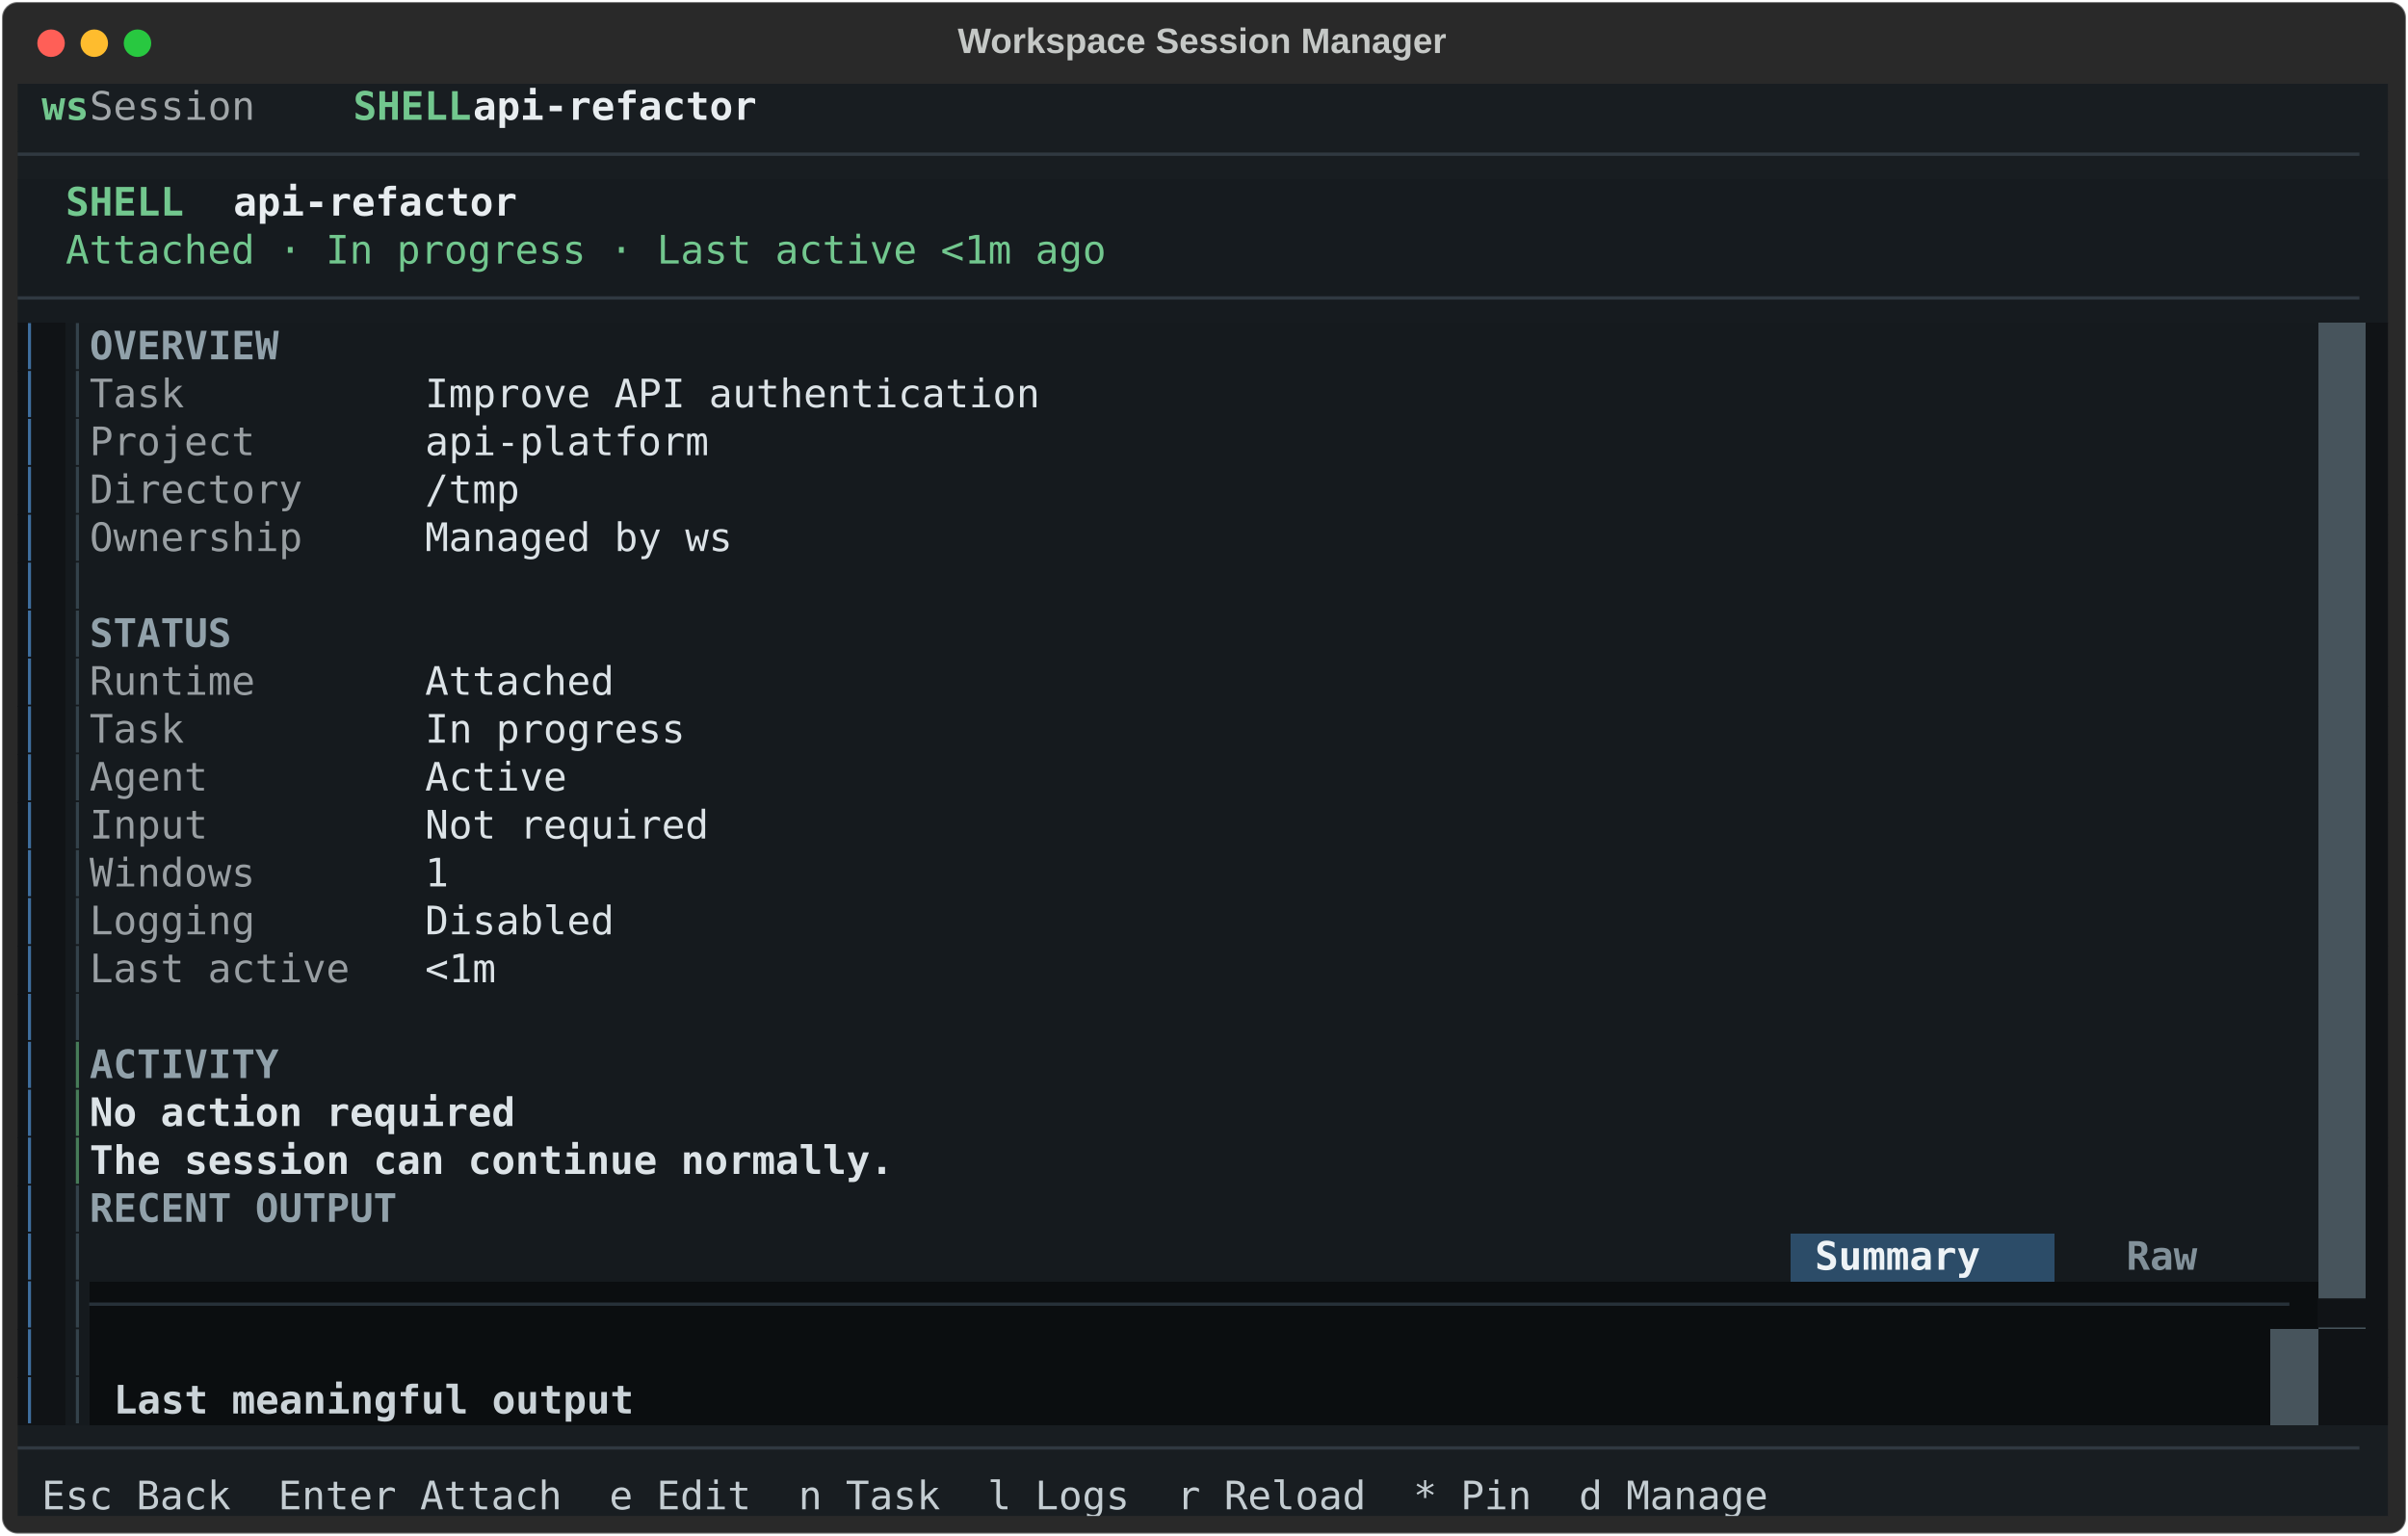
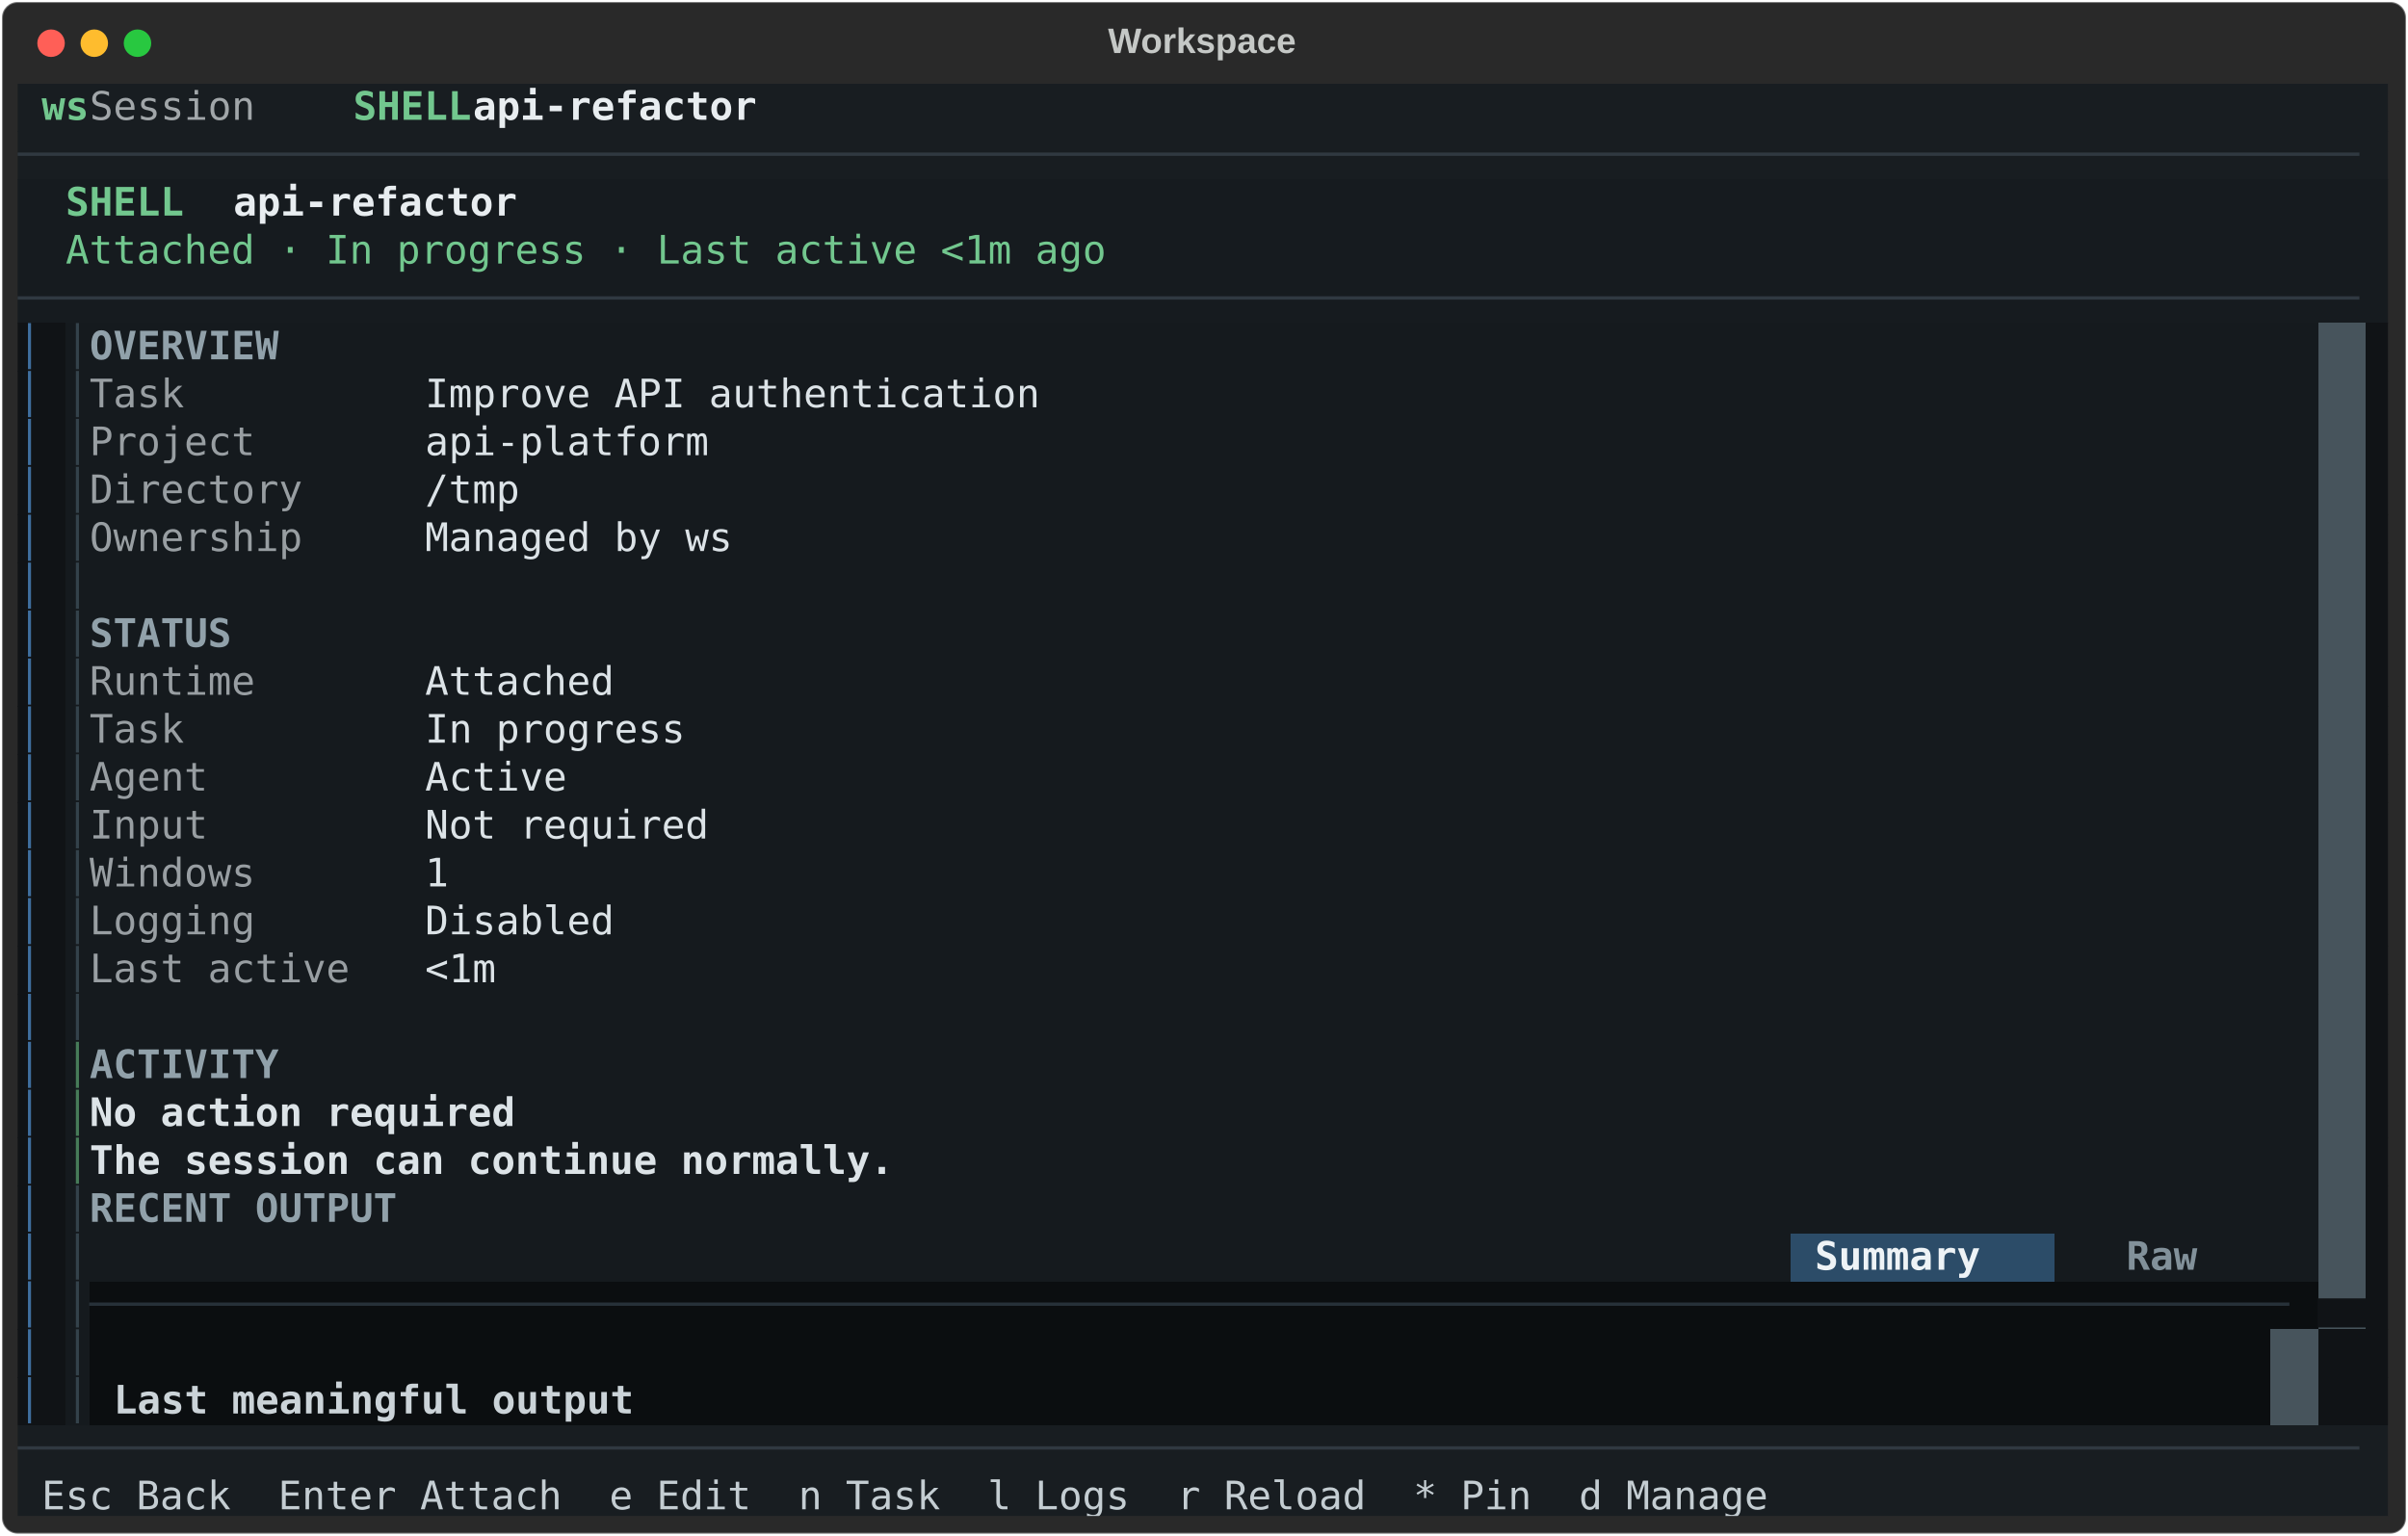
<svg xmlns="http://www.w3.org/2000/svg" class="rich-terminal" viewBox="0 0 1226 782.0">
  <style>

    @font-face {
        font-family: "Fira Code";
        src: local("FiraCode-Regular"),
                url("https://cdnjs.cloudflare.com/ajax/libs/firacode/6.2.0/woff2/FiraCode-Regular.woff2") format("woff2"),
                url("https://cdnjs.cloudflare.com/ajax/libs/firacode/6.2.0/woff/FiraCode-Regular.woff") format("woff");
        font-style: normal;
        font-weight: 400;
    }
    @font-face {
        font-family: "Fira Code";
        src: local("FiraCode-Bold"),
                url("https://cdnjs.cloudflare.com/ajax/libs/firacode/6.2.0/woff2/FiraCode-Bold.woff2") format("woff2"),
                url("https://cdnjs.cloudflare.com/ajax/libs/firacode/6.2.0/woff/FiraCode-Bold.woff") format("woff");
        font-style: bold;
        font-weight: 700;
    }

    .terminal-matrix {
        font-family: Fira Code, monospace;
        font-size: 20px;
        line-height: 24.4px;
        font-variant-east-asian: full-width;
    }

    .terminal-title {
        font-size: 18px;
        font-weight: bold;
        font-family: arial;
    }

    .terminal-r1 { fill: #c5c8c6 }
.terminal-r2 { fill: #72c78e;font-weight: bold }
.terminal-r3 { fill: #a1a6a9 }
.terminal-r4 { fill: #e8edf0;font-weight: bold }
.terminal-r5 { fill: #303941 }
.terminal-r6 { fill: #72c78e }
.terminal-r7 { fill: #3f6e9d }
.terminal-r8 { fill: #34424b }
.terminal-r9 { fill: #91a1aa;font-weight: bold }
.terminal-r10 { fill: #101316 }
.terminal-r11 { fill: #989ea2 }
.terminal-r12 { fill: #dce3e7 }
.terminal-r13 { fill: #477c59 }
.terminal-r14 { fill: #dce3e7;font-weight: bold }
.terminal-r15 { fill: #eef3f6;font-weight: bold }
.terminal-r16 { fill: #82919a;font-weight: bold }
.terminal-r17 { fill: #273139 }
.terminal-r18 { fill: #0b0e10 }
.terminal-r19 { fill: #e8edf0 }
.terminal-r20 { fill: #cbd3d8;font-weight: bold }
.terminal-r21 { fill: #c4cdd2 }
    </style>
  <defs>
    <clipPath id="terminal-clip-terminal">
      <rect x="0" y="0" width="1206.8" height="731.0" />
    </clipPath>
    <clipPath id="terminal-line-0">
      <rect x="0" y="1.5" width="1207.8" height="24.65" />
    </clipPath>
    <clipPath id="terminal-line-1">
      <rect x="0" y="25.9" width="1207.8" height="24.65" />
    </clipPath>
    <clipPath id="terminal-line-2">
      <rect x="0" y="50.3" width="1207.8" height="24.65" />
    </clipPath>
    <clipPath id="terminal-line-3">
      <rect x="0" y="74.7" width="1207.8" height="24.65" />
    </clipPath>
    <clipPath id="terminal-line-4">
      <rect x="0" y="99.1" width="1207.8" height="24.65" />
    </clipPath>
    <clipPath id="terminal-line-5">
      <rect x="0" y="123.5" width="1207.8" height="24.65" />
    </clipPath>
    <clipPath id="terminal-line-6">
      <rect x="0" y="147.9" width="1207.8" height="24.65" />
    </clipPath>
    <clipPath id="terminal-line-7">
      <rect x="0" y="172.3" width="1207.8" height="24.65" />
    </clipPath>
    <clipPath id="terminal-line-8">
      <rect x="0" y="196.7" width="1207.8" height="24.65" />
    </clipPath>
    <clipPath id="terminal-line-9">
      <rect x="0" y="221.1" width="1207.8" height="24.65" />
    </clipPath>
    <clipPath id="terminal-line-10">
      <rect x="0" y="245.5" width="1207.8" height="24.65" />
    </clipPath>
    <clipPath id="terminal-line-11">
      <rect x="0" y="269.9" width="1207.8" height="24.65" />
    </clipPath>
    <clipPath id="terminal-line-12">
      <rect x="0" y="294.3" width="1207.8" height="24.65" />
    </clipPath>
    <clipPath id="terminal-line-13">
      <rect x="0" y="318.7" width="1207.8" height="24.65" />
    </clipPath>
    <clipPath id="terminal-line-14">
      <rect x="0" y="343.1" width="1207.8" height="24.65" />
    </clipPath>
    <clipPath id="terminal-line-15">
      <rect x="0" y="367.5" width="1207.8" height="24.65" />
    </clipPath>
    <clipPath id="terminal-line-16">
      <rect x="0" y="391.9" width="1207.8" height="24.65" />
    </clipPath>
    <clipPath id="terminal-line-17">
      <rect x="0" y="416.3" width="1207.8" height="24.65" />
    </clipPath>
    <clipPath id="terminal-line-18">
      <rect x="0" y="440.7" width="1207.8" height="24.65" />
    </clipPath>
    <clipPath id="terminal-line-19">
      <rect x="0" y="465.1" width="1207.8" height="24.65" />
    </clipPath>
    <clipPath id="terminal-line-20">
      <rect x="0" y="489.5" width="1207.8" height="24.65" />
    </clipPath>
    <clipPath id="terminal-line-21">
      <rect x="0" y="513.9" width="1207.8" height="24.65" />
    </clipPath>
    <clipPath id="terminal-line-22">
      <rect x="0" y="538.3" width="1207.8" height="24.65" />
    </clipPath>
    <clipPath id="terminal-line-23">
      <rect x="0" y="562.7" width="1207.8" height="24.65" />
    </clipPath>
    <clipPath id="terminal-line-24">
      <rect x="0" y="587.1" width="1207.8" height="24.65" />
    </clipPath>
    <clipPath id="terminal-line-25">
      <rect x="0" y="611.5" width="1207.8" height="24.65" />
    </clipPath>
    <clipPath id="terminal-line-26">
      <rect x="0" y="635.9" width="1207.8" height="24.65" />
    </clipPath>
    <clipPath id="terminal-line-27">
      <rect x="0" y="660.3" width="1207.8" height="24.65" />
    </clipPath>
    <clipPath id="terminal-line-28">
      <rect x="0" y="684.7" width="1207.8" height="24.65" />
    </clipPath>
  </defs>
  <rect fill="#292929" stroke="rgba(255,255,255,0.35)" stroke-width="1" x="1" y="1" width="1224" height="780" rx="8" />
-   <text class="terminal-title" fill="#c5c8c6" text-anchor="middle" x="612" y="27">Workspace Session Manager</text>
+   <text class="terminal-title" fill="#c5c8c6" text-anchor="middle" x="612" y="27">Workspace</text>
  <g transform="translate(26,22)">
    <circle cx="0" cy="0" r="7" fill="#ff5f57" />
    <circle cx="22" cy="0" r="7" fill="#febc2e" />
    <circle cx="44" cy="0" r="7" fill="#28c840" />
  </g>
  <g transform="translate(9, 41)" clip-path="url(#terminal-clip-terminal)">
    <rect fill="#181d21" x="0" y="1.5" width="12.2" height="24.65" shape-rendering="crispEdges" />
    <rect fill="#181d21" x="12.2" y="1.5" width="24.4" height="24.65" shape-rendering="crispEdges" />
    <rect fill="#181d21" x="36.6" y="1.5" width="134.2" height="24.65" shape-rendering="crispEdges" />
    <rect fill="#181d21" x="170.8" y="1.5" width="61" height="24.65" shape-rendering="crispEdges" />
    <rect fill="#181d21" x="231.8" y="1.5" width="170.8" height="24.65" shape-rendering="crispEdges" />
    <rect fill="#181d21" x="402.6" y="1.5" width="805.2" height="24.65" shape-rendering="crispEdges" />
    <rect fill="#181d21" x="0" y="25.9" width="1207.8" height="24.65" shape-rendering="crispEdges" />
    <rect fill="#161b1f" x="0" y="50.3" width="24.4" height="24.65" shape-rendering="crispEdges" />
    <rect fill="#161b1f" x="24.4" y="50.3" width="85.4" height="24.65" shape-rendering="crispEdges" />
    <rect fill="#161b1f" x="109.8" y="50.3" width="146.4" height="24.65" shape-rendering="crispEdges" />
    <rect fill="#161b1f" x="256.2" y="50.3" width="951.6" height="24.65" shape-rendering="crispEdges" />
    <rect fill="#161b1f" x="0" y="74.7" width="24.4" height="24.65" shape-rendering="crispEdges" />
    <rect fill="#161b1f" x="24.4" y="74.7" width="536.8" height="24.65" shape-rendering="crispEdges" />
    <rect fill="#161b1f" x="561.2" y="74.7" width="646.6" height="24.65" shape-rendering="crispEdges" />
    <rect fill="#161b1f" x="0" y="99.1" width="1207.8" height="24.65" shape-rendering="crispEdges" />
    <rect fill="#101316" x="0" y="123.5" width="12.2" height="24.65" shape-rendering="crispEdges" />
    <rect fill="#101316" x="12.2" y="123.5" width="12.2" height="24.65" shape-rendering="crispEdges" />
    <rect fill="#151a1e" x="24.4" y="123.5" width="12.2" height="24.65" shape-rendering="crispEdges" />
    <rect fill="#151a1e" x="36.6" y="123.5" width="97.6" height="24.65" shape-rendering="crispEdges" />
    <rect fill="#151a1e" x="134.2" y="123.5" width="1037" height="24.65" shape-rendering="crispEdges" />
    <rect fill="#47545c" x="1171.2" y="123.5" width="24.4" height="24.65" shape-rendering="crispEdges" />
    <rect fill="#101316" x="1195.6" y="123.5" width="12.2" height="24.65" shape-rendering="crispEdges" />
    <rect fill="#101316" x="0" y="147.9" width="12.2" height="24.65" shape-rendering="crispEdges" />
    <rect fill="#101316" x="12.2" y="147.9" width="12.2" height="24.65" shape-rendering="crispEdges" />
    <rect fill="#151a1e" x="24.4" y="147.9" width="12.2" height="24.65" shape-rendering="crispEdges" />
    <rect fill="#151a1e" x="36.6" y="147.9" width="170.8" height="24.65" shape-rendering="crispEdges" />
    <rect fill="#151a1e" x="207.4" y="147.9" width="317.2" height="24.65" shape-rendering="crispEdges" />
    <rect fill="#151a1e" x="524.6" y="147.9" width="646.6" height="24.65" shape-rendering="crispEdges" />
    <rect fill="#47545c" x="1171.2" y="147.9" width="24.4" height="24.65" shape-rendering="crispEdges" />
    <rect fill="#101316" x="1195.6" y="147.9" width="12.2" height="24.65" shape-rendering="crispEdges" />
    <rect fill="#101316" x="0" y="172.3" width="12.2" height="24.65" shape-rendering="crispEdges" />
    <rect fill="#101316" x="12.2" y="172.3" width="12.2" height="24.65" shape-rendering="crispEdges" />
    <rect fill="#151a1e" x="24.4" y="172.3" width="12.2" height="24.65" shape-rendering="crispEdges" />
    <rect fill="#151a1e" x="36.6" y="172.3" width="170.8" height="24.65" shape-rendering="crispEdges" />
    <rect fill="#151a1e" x="207.4" y="172.3" width="146.4" height="24.65" shape-rendering="crispEdges" />
    <rect fill="#151a1e" x="353.8" y="172.3" width="817.4" height="24.65" shape-rendering="crispEdges" />
    <rect fill="#47545c" x="1171.2" y="172.3" width="24.4" height="24.65" shape-rendering="crispEdges" />
    <rect fill="#101316" x="1195.6" y="172.3" width="12.2" height="24.65" shape-rendering="crispEdges" />
    <rect fill="#101316" x="0" y="196.7" width="12.2" height="24.65" shape-rendering="crispEdges" />
    <rect fill="#101316" x="12.2" y="196.7" width="12.2" height="24.65" shape-rendering="crispEdges" />
    <rect fill="#151a1e" x="24.4" y="196.7" width="12.2" height="24.65" shape-rendering="crispEdges" />
    <rect fill="#151a1e" x="36.6" y="196.7" width="170.8" height="24.65" shape-rendering="crispEdges" />
    <rect fill="#151a1e" x="207.4" y="196.7" width="48.8" height="24.65" shape-rendering="crispEdges" />
    <rect fill="#151a1e" x="256.2" y="196.7" width="915" height="24.65" shape-rendering="crispEdges" />
    <rect fill="#47545c" x="1171.2" y="196.7" width="24.4" height="24.65" shape-rendering="crispEdges" />
    <rect fill="#101316" x="1195.6" y="196.7" width="12.2" height="24.65" shape-rendering="crispEdges" />
    <rect fill="#101316" x="0" y="221.1" width="12.2" height="24.65" shape-rendering="crispEdges" />
    <rect fill="#101316" x="12.2" y="221.1" width="12.2" height="24.65" shape-rendering="crispEdges" />
    <rect fill="#151a1e" x="24.4" y="221.1" width="12.2" height="24.65" shape-rendering="crispEdges" />
    <rect fill="#151a1e" x="36.6" y="221.1" width="170.8" height="24.65" shape-rendering="crispEdges" />
    <rect fill="#151a1e" x="207.4" y="221.1" width="158.6" height="24.65" shape-rendering="crispEdges" />
    <rect fill="#151a1e" x="366" y="221.1" width="805.2" height="24.65" shape-rendering="crispEdges" />
    <rect fill="#47545c" x="1171.2" y="221.1" width="24.4" height="24.65" shape-rendering="crispEdges" />
    <rect fill="#101316" x="1195.6" y="221.1" width="12.2" height="24.65" shape-rendering="crispEdges" />
    <rect fill="#101316" x="0" y="245.5" width="12.2" height="24.65" shape-rendering="crispEdges" />
    <rect fill="#101316" x="12.2" y="245.5" width="12.2" height="24.65" shape-rendering="crispEdges" />
    <rect fill="#151a1e" x="24.4" y="245.5" width="12.2" height="24.65" shape-rendering="crispEdges" />
    <rect fill="#151a1e" x="36.6" y="245.5" width="0" height="24.65" shape-rendering="crispEdges" />
    <rect fill="#151a1e" x="36.6" y="245.5" width="1134.6" height="24.65" shape-rendering="crispEdges" />
    <rect fill="#47545c" x="1171.2" y="245.5" width="24.4" height="24.65" shape-rendering="crispEdges" />
    <rect fill="#101316" x="1195.6" y="245.5" width="12.2" height="24.65" shape-rendering="crispEdges" />
    <rect fill="#101316" x="0" y="269.9" width="12.2" height="24.65" shape-rendering="crispEdges" />
    <rect fill="#101316" x="12.2" y="269.9" width="12.2" height="24.65" shape-rendering="crispEdges" />
    <rect fill="#151a1e" x="24.4" y="269.9" width="12.2" height="24.65" shape-rendering="crispEdges" />
    <rect fill="#151a1e" x="36.6" y="269.9" width="73.2" height="24.65" shape-rendering="crispEdges" />
    <rect fill="#151a1e" x="109.8" y="269.9" width="1061.4" height="24.65" shape-rendering="crispEdges" />
    <rect fill="#47545c" x="1171.2" y="269.9" width="24.4" height="24.65" shape-rendering="crispEdges" />
    <rect fill="#101316" x="1195.6" y="269.9" width="12.2" height="24.65" shape-rendering="crispEdges" />
    <rect fill="#101316" x="0" y="294.3" width="12.2" height="24.65" shape-rendering="crispEdges" />
    <rect fill="#101316" x="12.2" y="294.3" width="12.2" height="24.65" shape-rendering="crispEdges" />
    <rect fill="#151a1e" x="24.4" y="294.3" width="12.2" height="24.65" shape-rendering="crispEdges" />
    <rect fill="#151a1e" x="36.6" y="294.3" width="170.8" height="24.65" shape-rendering="crispEdges" />
    <rect fill="#151a1e" x="207.4" y="294.3" width="97.6" height="24.65" shape-rendering="crispEdges" />
    <rect fill="#151a1e" x="305" y="294.3" width="866.2" height="24.65" shape-rendering="crispEdges" />
    <rect fill="#47545c" x="1171.2" y="294.3" width="24.4" height="24.65" shape-rendering="crispEdges" />
    <rect fill="#101316" x="1195.6" y="294.3" width="12.2" height="24.65" shape-rendering="crispEdges" />
    <rect fill="#101316" x="0" y="318.7" width="12.2" height="24.65" shape-rendering="crispEdges" />
    <rect fill="#101316" x="12.2" y="318.7" width="12.2" height="24.65" shape-rendering="crispEdges" />
    <rect fill="#151a1e" x="24.4" y="318.7" width="12.2" height="24.65" shape-rendering="crispEdges" />
    <rect fill="#151a1e" x="36.6" y="318.7" width="170.8" height="24.65" shape-rendering="crispEdges" />
    <rect fill="#151a1e" x="207.4" y="318.7" width="134.2" height="24.65" shape-rendering="crispEdges" />
    <rect fill="#151a1e" x="341.6" y="318.7" width="829.6" height="24.65" shape-rendering="crispEdges" />
    <rect fill="#47545c" x="1171.2" y="318.7" width="24.4" height="24.65" shape-rendering="crispEdges" />
    <rect fill="#101316" x="1195.6" y="318.7" width="12.2" height="24.65" shape-rendering="crispEdges" />
    <rect fill="#101316" x="0" y="343.1" width="12.2" height="24.65" shape-rendering="crispEdges" />
    <rect fill="#101316" x="12.2" y="343.1" width="12.2" height="24.65" shape-rendering="crispEdges" />
    <rect fill="#151a1e" x="24.4" y="343.1" width="12.2" height="24.65" shape-rendering="crispEdges" />
    <rect fill="#151a1e" x="36.6" y="343.1" width="170.8" height="24.65" shape-rendering="crispEdges" />
    <rect fill="#151a1e" x="207.4" y="343.1" width="73.2" height="24.65" shape-rendering="crispEdges" />
    <rect fill="#151a1e" x="280.6" y="343.1" width="890.6" height="24.65" shape-rendering="crispEdges" />
    <rect fill="#47545c" x="1171.2" y="343.1" width="24.4" height="24.65" shape-rendering="crispEdges" />
    <rect fill="#101316" x="1195.6" y="343.1" width="12.2" height="24.65" shape-rendering="crispEdges" />
    <rect fill="#101316" x="0" y="367.5" width="12.2" height="24.65" shape-rendering="crispEdges" />
    <rect fill="#101316" x="12.2" y="367.5" width="12.2" height="24.65" shape-rendering="crispEdges" />
    <rect fill="#151a1e" x="24.4" y="367.5" width="12.2" height="24.65" shape-rendering="crispEdges" />
    <rect fill="#151a1e" x="36.6" y="367.5" width="170.8" height="24.65" shape-rendering="crispEdges" />
    <rect fill="#151a1e" x="207.4" y="367.5" width="146.4" height="24.65" shape-rendering="crispEdges" />
    <rect fill="#151a1e" x="353.8" y="367.5" width="817.4" height="24.65" shape-rendering="crispEdges" />
    <rect fill="#47545c" x="1171.2" y="367.5" width="24.4" height="24.65" shape-rendering="crispEdges" />
    <rect fill="#101316" x="1195.6" y="367.5" width="12.2" height="24.65" shape-rendering="crispEdges" />
    <rect fill="#101316" x="0" y="391.9" width="12.2" height="24.65" shape-rendering="crispEdges" />
    <rect fill="#101316" x="12.2" y="391.9" width="12.2" height="24.65" shape-rendering="crispEdges" />
    <rect fill="#151a1e" x="24.4" y="391.9" width="12.2" height="24.65" shape-rendering="crispEdges" />
    <rect fill="#151a1e" x="36.6" y="391.9" width="170.8" height="24.65" shape-rendering="crispEdges" />
    <rect fill="#151a1e" x="207.4" y="391.9" width="12.2" height="24.65" shape-rendering="crispEdges" />
    <rect fill="#151a1e" x="219.6" y="391.9" width="951.6" height="24.65" shape-rendering="crispEdges" />
    <rect fill="#47545c" x="1171.2" y="391.9" width="24.4" height="24.65" shape-rendering="crispEdges" />
    <rect fill="#101316" x="1195.6" y="391.9" width="12.2" height="24.65" shape-rendering="crispEdges" />
    <rect fill="#101316" x="0" y="416.3" width="12.2" height="24.65" shape-rendering="crispEdges" />
    <rect fill="#101316" x="12.2" y="416.3" width="12.2" height="24.65" shape-rendering="crispEdges" />
    <rect fill="#151a1e" x="24.4" y="416.3" width="12.2" height="24.65" shape-rendering="crispEdges" />
    <rect fill="#151a1e" x="36.6" y="416.3" width="170.8" height="24.65" shape-rendering="crispEdges" />
    <rect fill="#151a1e" x="207.4" y="416.3" width="97.6" height="24.65" shape-rendering="crispEdges" />
    <rect fill="#151a1e" x="305" y="416.3" width="866.2" height="24.65" shape-rendering="crispEdges" />
    <rect fill="#47545c" x="1171.2" y="416.3" width="24.4" height="24.65" shape-rendering="crispEdges" />
    <rect fill="#101316" x="1195.6" y="416.3" width="12.2" height="24.65" shape-rendering="crispEdges" />
    <rect fill="#101316" x="0" y="440.7" width="12.2" height="24.65" shape-rendering="crispEdges" />
    <rect fill="#101316" x="12.2" y="440.7" width="12.2" height="24.65" shape-rendering="crispEdges" />
    <rect fill="#151a1e" x="24.4" y="440.7" width="12.2" height="24.65" shape-rendering="crispEdges" />
    <rect fill="#151a1e" x="36.6" y="440.7" width="170.8" height="24.65" shape-rendering="crispEdges" />
    <rect fill="#151a1e" x="207.4" y="440.7" width="36.6" height="24.65" shape-rendering="crispEdges" />
    <rect fill="#151a1e" x="244" y="440.7" width="927.2" height="24.65" shape-rendering="crispEdges" />
    <rect fill="#47545c" x="1171.2" y="440.7" width="24.4" height="24.65" shape-rendering="crispEdges" />
    <rect fill="#101316" x="1195.6" y="440.7" width="12.2" height="24.65" shape-rendering="crispEdges" />
    <rect fill="#101316" x="0" y="465.1" width="12.2" height="24.65" shape-rendering="crispEdges" />
    <rect fill="#101316" x="12.2" y="465.1" width="12.2" height="24.65" shape-rendering="crispEdges" />
    <rect fill="#151a1e" x="24.4" y="465.1" width="12.2" height="24.65" shape-rendering="crispEdges" />
    <rect fill="#151a1e" x="36.6" y="465.1" width="0" height="24.65" shape-rendering="crispEdges" />
    <rect fill="#151a1e" x="36.6" y="465.1" width="1134.6" height="24.65" shape-rendering="crispEdges" />
    <rect fill="#47545c" x="1171.2" y="465.1" width="24.4" height="24.65" shape-rendering="crispEdges" />
    <rect fill="#101316" x="1195.6" y="465.1" width="12.2" height="24.65" shape-rendering="crispEdges" />
    <rect fill="#101316" x="0" y="489.5" width="12.2" height="24.65" shape-rendering="crispEdges" />
    <rect fill="#101316" x="12.2" y="489.5" width="12.2" height="24.65" shape-rendering="crispEdges" />
    <rect fill="#151a1e" x="24.4" y="489.5" width="12.2" height="24.65" shape-rendering="crispEdges" />
    <rect fill="#151a1e" x="36.6" y="489.5" width="97.6" height="24.65" shape-rendering="crispEdges" />
    <rect fill="#151a1e" x="134.2" y="489.5" width="1037" height="24.65" shape-rendering="crispEdges" />
    <rect fill="#47545c" x="1171.2" y="489.5" width="24.4" height="24.65" shape-rendering="crispEdges" />
    <rect fill="#101316" x="1195.6" y="489.5" width="12.2" height="24.65" shape-rendering="crispEdges" />
    <rect fill="#101316" x="0" y="513.9" width="12.2" height="24.65" shape-rendering="crispEdges" />
    <rect fill="#101316" x="12.2" y="513.9" width="12.2" height="24.65" shape-rendering="crispEdges" />
    <rect fill="#151a1e" x="24.4" y="513.9" width="12.2" height="24.65" shape-rendering="crispEdges" />
    <rect fill="#151a1e" x="36.6" y="513.9" width="219.6" height="24.65" shape-rendering="crispEdges" />
    <rect fill="#151a1e" x="256.2" y="513.9" width="915" height="24.65" shape-rendering="crispEdges" />
    <rect fill="#47545c" x="1171.2" y="513.9" width="24.4" height="24.65" shape-rendering="crispEdges" />
    <rect fill="#101316" x="1195.6" y="513.9" width="12.2" height="24.65" shape-rendering="crispEdges" />
    <rect fill="#101316" x="0" y="538.3" width="12.2" height="24.65" shape-rendering="crispEdges" />
    <rect fill="#101316" x="12.2" y="538.3" width="12.2" height="24.65" shape-rendering="crispEdges" />
    <rect fill="#151a1e" x="24.4" y="538.3" width="12.2" height="24.65" shape-rendering="crispEdges" />
    <rect fill="#151a1e" x="36.6" y="538.3" width="414.8" height="24.65" shape-rendering="crispEdges" />
    <rect fill="#151a1e" x="451.4" y="538.3" width="719.8" height="24.65" shape-rendering="crispEdges" />
    <rect fill="#47545c" x="1171.2" y="538.3" width="24.4" height="24.65" shape-rendering="crispEdges" />
    <rect fill="#101316" x="1195.6" y="538.3" width="12.2" height="24.65" shape-rendering="crispEdges" />
    <rect fill="#101316" x="0" y="562.7" width="12.2" height="24.65" shape-rendering="crispEdges" />
    <rect fill="#101316" x="12.2" y="562.7" width="12.2" height="24.65" shape-rendering="crispEdges" />
    <rect fill="#151a1e" x="24.4" y="562.7" width="12.2" height="24.65" shape-rendering="crispEdges" />
    <rect fill="#151a1e" x="36.6" y="562.7" width="158.6" height="24.65" shape-rendering="crispEdges" />
    <rect fill="#151a1e" x="195.2" y="562.7" width="976" height="24.65" shape-rendering="crispEdges" />
    <rect fill="#47545c" x="1171.2" y="562.7" width="24.4" height="24.65" shape-rendering="crispEdges" />
    <rect fill="#101316" x="1195.6" y="562.7" width="12.2" height="24.65" shape-rendering="crispEdges" />
    <rect fill="#101316" x="0" y="587.1" width="12.2" height="24.65" shape-rendering="crispEdges" />
    <rect fill="#101316" x="12.2" y="587.1" width="12.2" height="24.65" shape-rendering="crispEdges" />
    <rect fill="#151a1e" x="24.4" y="587.1" width="12.2" height="24.65" shape-rendering="crispEdges" />
    <rect fill="#151a1e" x="36.6" y="587.1" width="866.2" height="24.65" shape-rendering="crispEdges" />
    <rect fill="#2c4c68" x="902.8" y="587.1" width="12.2" height="24.65" shape-rendering="crispEdges" />
    <rect fill="#2c4c68" x="915" y="587.1" width="109.8" height="24.65" shape-rendering="crispEdges" />
    <rect fill="#2c4c68" x="1024.8" y="587.1" width="12.2" height="24.65" shape-rendering="crispEdges" />
    <rect fill="#151a1e" x="1037" y="587.1" width="36.6" height="24.65" shape-rendering="crispEdges" />
    <rect fill="#151a1e" x="1073.6" y="587.1" width="61" height="24.65" shape-rendering="crispEdges" />
    <rect fill="#151a1e" x="1134.6" y="587.1" width="36.6" height="24.65" shape-rendering="crispEdges" />
    <rect fill="#47545c" x="1171.2" y="587.1" width="24.4" height="24.65" shape-rendering="crispEdges" />
    <rect fill="#101316" x="1195.6" y="587.1" width="12.2" height="24.65" shape-rendering="crispEdges" />
    <rect fill="#101316" x="0" y="611.5" width="12.2" height="24.65" shape-rendering="crispEdges" />
    <rect fill="#101316" x="12.2" y="611.5" width="12.2" height="24.65" shape-rendering="crispEdges" />
    <rect fill="#151a1e" x="24.4" y="611.5" width="12.2" height="24.65" shape-rendering="crispEdges" />
    <rect fill="#0b0e10" x="36.6" y="611.5" width="1134.6" height="24.65" shape-rendering="crispEdges" />
    <rect fill="#47545c" x="1171.2" y="611.5" width="24.4" height="24.65" shape-rendering="crispEdges" />
    <rect fill="#101316" x="1195.6" y="611.5" width="12.2" height="24.65" shape-rendering="crispEdges" />
    <rect fill="#101316" x="0" y="635.9" width="12.2" height="24.65" shape-rendering="crispEdges" />
    <rect fill="#101316" x="12.2" y="635.9" width="12.2" height="24.65" shape-rendering="crispEdges" />
    <rect fill="#151a1e" x="24.4" y="635.9" width="12.2" height="24.65" shape-rendering="crispEdges" />
    <rect fill="#0b0e10" x="36.6" y="635.9" width="1110.2" height="24.65" shape-rendering="crispEdges" />
    <rect fill="#47545c" x="1146.8" y="635.9" width="24.4" height="24.65" shape-rendering="crispEdges" />
    <rect fill="#101316" x="1171.2" y="635.9" width="24.4" height="24.65" shape-rendering="crispEdges" />
    <rect fill="#101316" x="1195.6" y="635.9" width="12.2" height="24.65" shape-rendering="crispEdges" />
    <rect fill="#101316" x="0" y="660.3" width="12.2" height="24.65" shape-rendering="crispEdges" />
    <rect fill="#101316" x="12.2" y="660.3" width="12.2" height="24.65" shape-rendering="crispEdges" />
    <rect fill="#151a1e" x="24.4" y="660.3" width="12.2" height="24.65" shape-rendering="crispEdges" />
    <rect fill="#0b0e10" x="36.6" y="660.3" width="12.2" height="24.65" shape-rendering="crispEdges" />
    <rect fill="#0b0e10" x="48.8" y="660.3" width="268.4" height="24.65" shape-rendering="crispEdges" />
    <rect fill="#0b0e10" x="317.2" y="660.3" width="829.6" height="24.65" shape-rendering="crispEdges" />
    <rect fill="#47545c" x="1146.8" y="660.3" width="24.4" height="24.65" shape-rendering="crispEdges" />
    <rect fill="#101316" x="1171.2" y="660.3" width="24.4" height="24.65" shape-rendering="crispEdges" />
    <rect fill="#101316" x="1195.6" y="660.3" width="12.2" height="24.65" shape-rendering="crispEdges" />
    <rect fill="#181d21" x="0" y="684.7" width="1207.8" height="24.65" shape-rendering="crispEdges" />
    <rect fill="#181d21" x="0" y="709.1" width="12.2" height="24.65" shape-rendering="crispEdges" />
    <rect fill="#181d21" x="12.2" y="709.1" width="890.6" height="24.65" shape-rendering="crispEdges" />
    <rect fill="#181d21" x="902.8" y="709.1" width="292.8" height="24.65" shape-rendering="crispEdges" />
    <rect fill="#181d21" x="1195.6" y="709.1" width="12.2" height="24.65" shape-rendering="crispEdges" />
    <g class="terminal-matrix">
      <text class="terminal-r2" x="12.2" y="20" textLength="24.4" clip-path="url(#terminal-line-0)">ws</text>
      <text class="terminal-r3" x="36.6" y="20" textLength="134.2" clip-path="url(#terminal-line-0)">  Session  </text>
      <text class="terminal-r2" x="170.8" y="20" textLength="61" clip-path="url(#terminal-line-0)">SHELL</text>
      <text class="terminal-r4" x="231.8" y="20" textLength="170.8" clip-path="url(#terminal-line-0)">  api-refactor</text>
      <text class="terminal-r1" x="1207.8" y="20" textLength="12.2" clip-path="url(#terminal-line-0)">
</text>
      <text class="terminal-r5" x="0" y="44.4" textLength="1207.8" clip-path="url(#terminal-line-1)">───────────────────────────────────────────────────────────────────────────────────────────────────</text>
      <text class="terminal-r1" x="1207.8" y="44.4" textLength="12.2" clip-path="url(#terminal-line-1)">
</text>
      <text class="terminal-r2" x="24.4" y="68.8" textLength="85.4" clip-path="url(#terminal-line-2)">SHELL  </text>
      <text class="terminal-r4" x="109.8" y="68.8" textLength="146.4" clip-path="url(#terminal-line-2)">api-refactor</text>
      <text class="terminal-r1" x="1207.8" y="68.8" textLength="12.2" clip-path="url(#terminal-line-2)">
</text>
      <text class="terminal-r6" x="24.4" y="93.2" textLength="536.8" clip-path="url(#terminal-line-3)">Attached · In progress · Last active &lt;1m ago</text>
      <text class="terminal-r1" x="1207.8" y="93.2" textLength="12.2" clip-path="url(#terminal-line-3)">
</text>
      <text class="terminal-r5" x="0" y="117.6" textLength="1207.8" clip-path="url(#terminal-line-4)">───────────────────────────────────────────────────────────────────────────────────────────────────</text>
      <text class="terminal-r1" x="1207.8" y="117.6" textLength="12.2" clip-path="url(#terminal-line-4)">
</text>
      <text class="terminal-r7" x="0" y="142" textLength="12.2" clip-path="url(#terminal-line-5)">│</text>
      <text class="terminal-r8" x="24.4" y="142" textLength="12.2" clip-path="url(#terminal-line-5)">│</text>
      <text class="terminal-r9" x="36.6" y="142" textLength="97.6" clip-path="url(#terminal-line-5)">OVERVIEW</text>
      <text class="terminal-r1" x="1207.8" y="142" textLength="12.2" clip-path="url(#terminal-line-5)">
</text>
      <text class="terminal-r7" x="0" y="166.4" textLength="12.2" clip-path="url(#terminal-line-6)">│</text>
      <text class="terminal-r8" x="24.4" y="166.4" textLength="12.2" clip-path="url(#terminal-line-6)">│</text>
      <text class="terminal-r11" x="36.6" y="166.4" textLength="170.8" clip-path="url(#terminal-line-6)">Task          </text>
      <text class="terminal-r12" x="207.4" y="166.4" textLength="317.2" clip-path="url(#terminal-line-6)">Improve API authentication</text>
      <text class="terminal-r1" x="1207.8" y="166.4" textLength="12.2" clip-path="url(#terminal-line-6)">
</text>
      <text class="terminal-r7" x="0" y="190.8" textLength="12.2" clip-path="url(#terminal-line-7)">│</text>
      <text class="terminal-r8" x="24.4" y="190.8" textLength="12.2" clip-path="url(#terminal-line-7)">│</text>
      <text class="terminal-r11" x="36.6" y="190.8" textLength="170.8" clip-path="url(#terminal-line-7)">Project       </text>
      <text class="terminal-r12" x="207.4" y="190.8" textLength="146.4" clip-path="url(#terminal-line-7)">api-platform</text>
      <text class="terminal-r1" x="1207.8" y="190.8" textLength="12.2" clip-path="url(#terminal-line-7)">
</text>
      <text class="terminal-r7" x="0" y="215.2" textLength="12.2" clip-path="url(#terminal-line-8)">│</text>
      <text class="terminal-r8" x="24.4" y="215.2" textLength="12.2" clip-path="url(#terminal-line-8)">│</text>
      <text class="terminal-r11" x="36.6" y="215.2" textLength="170.8" clip-path="url(#terminal-line-8)">Directory     </text>
      <text class="terminal-r12" x="207.4" y="215.2" textLength="48.8" clip-path="url(#terminal-line-8)">/tmp</text>
      <text class="terminal-r1" x="1207.8" y="215.2" textLength="12.2" clip-path="url(#terminal-line-8)">
</text>
      <text class="terminal-r7" x="0" y="239.6" textLength="12.2" clip-path="url(#terminal-line-9)">│</text>
      <text class="terminal-r8" x="24.4" y="239.6" textLength="12.2" clip-path="url(#terminal-line-9)">│</text>
      <text class="terminal-r11" x="36.6" y="239.6" textLength="170.8" clip-path="url(#terminal-line-9)">Ownership     </text>
      <text class="terminal-r12" x="207.4" y="239.6" textLength="158.6" clip-path="url(#terminal-line-9)">Managed by ws</text>
      <text class="terminal-r1" x="1207.8" y="239.6" textLength="12.2" clip-path="url(#terminal-line-9)">
</text>
      <text class="terminal-r7" x="0" y="264" textLength="12.2" clip-path="url(#terminal-line-10)">│</text>
      <text class="terminal-r8" x="24.4" y="264" textLength="12.2" clip-path="url(#terminal-line-10)">│</text>
      <text class="terminal-r1" x="1207.8" y="264" textLength="12.2" clip-path="url(#terminal-line-10)">
</text>
      <text class="terminal-r7" x="0" y="288.4" textLength="12.2" clip-path="url(#terminal-line-11)">│</text>
      <text class="terminal-r8" x="24.4" y="288.4" textLength="12.2" clip-path="url(#terminal-line-11)">│</text>
      <text class="terminal-r9" x="36.6" y="288.4" textLength="73.2" clip-path="url(#terminal-line-11)">STATUS</text>
      <text class="terminal-r1" x="1207.8" y="288.4" textLength="12.2" clip-path="url(#terminal-line-11)">
</text>
      <text class="terminal-r7" x="0" y="312.8" textLength="12.2" clip-path="url(#terminal-line-12)">│</text>
      <text class="terminal-r8" x="24.4" y="312.8" textLength="12.2" clip-path="url(#terminal-line-12)">│</text>
      <text class="terminal-r11" x="36.6" y="312.8" textLength="170.8" clip-path="url(#terminal-line-12)">Runtime       </text>
      <text class="terminal-r12" x="207.4" y="312.8" textLength="97.6" clip-path="url(#terminal-line-12)">Attached</text>
      <text class="terminal-r1" x="1207.8" y="312.8" textLength="12.2" clip-path="url(#terminal-line-12)">
</text>
      <text class="terminal-r7" x="0" y="337.2" textLength="12.2" clip-path="url(#terminal-line-13)">│</text>
      <text class="terminal-r8" x="24.4" y="337.2" textLength="12.2" clip-path="url(#terminal-line-13)">│</text>
      <text class="terminal-r11" x="36.6" y="337.2" textLength="170.8" clip-path="url(#terminal-line-13)">Task          </text>
      <text class="terminal-r12" x="207.4" y="337.2" textLength="134.2" clip-path="url(#terminal-line-13)">In progress</text>
      <text class="terminal-r1" x="1207.8" y="337.2" textLength="12.2" clip-path="url(#terminal-line-13)">
</text>
      <text class="terminal-r7" x="0" y="361.6" textLength="12.2" clip-path="url(#terminal-line-14)">│</text>
      <text class="terminal-r8" x="24.4" y="361.6" textLength="12.2" clip-path="url(#terminal-line-14)">│</text>
      <text class="terminal-r11" x="36.6" y="361.6" textLength="170.8" clip-path="url(#terminal-line-14)">Agent         </text>
      <text class="terminal-r12" x="207.4" y="361.6" textLength="73.2" clip-path="url(#terminal-line-14)">Active</text>
      <text class="terminal-r1" x="1207.8" y="361.6" textLength="12.2" clip-path="url(#terminal-line-14)">
</text>
      <text class="terminal-r7" x="0" y="386" textLength="12.2" clip-path="url(#terminal-line-15)">│</text>
      <text class="terminal-r8" x="24.4" y="386" textLength="12.2" clip-path="url(#terminal-line-15)">│</text>
      <text class="terminal-r11" x="36.6" y="386" textLength="170.8" clip-path="url(#terminal-line-15)">Input         </text>
      <text class="terminal-r12" x="207.4" y="386" textLength="146.4" clip-path="url(#terminal-line-15)">Not required</text>
      <text class="terminal-r1" x="1207.8" y="386" textLength="12.2" clip-path="url(#terminal-line-15)">
</text>
      <text class="terminal-r7" x="0" y="410.4" textLength="12.2" clip-path="url(#terminal-line-16)">│</text>
      <text class="terminal-r8" x="24.4" y="410.4" textLength="12.2" clip-path="url(#terminal-line-16)">│</text>
      <text class="terminal-r11" x="36.6" y="410.4" textLength="170.8" clip-path="url(#terminal-line-16)">Windows       </text>
      <text class="terminal-r12" x="207.4" y="410.4" textLength="12.2" clip-path="url(#terminal-line-16)">1</text>
      <text class="terminal-r1" x="1207.8" y="410.4" textLength="12.2" clip-path="url(#terminal-line-16)">
</text>
      <text class="terminal-r7" x="0" y="434.8" textLength="12.2" clip-path="url(#terminal-line-17)">│</text>
      <text class="terminal-r8" x="24.4" y="434.8" textLength="12.2" clip-path="url(#terminal-line-17)">│</text>
      <text class="terminal-r11" x="36.6" y="434.8" textLength="170.8" clip-path="url(#terminal-line-17)">Logging       </text>
      <text class="terminal-r12" x="207.4" y="434.8" textLength="97.6" clip-path="url(#terminal-line-17)">Disabled</text>
      <text class="terminal-r1" x="1207.8" y="434.8" textLength="12.2" clip-path="url(#terminal-line-17)">
</text>
      <text class="terminal-r7" x="0" y="459.2" textLength="12.2" clip-path="url(#terminal-line-18)">│</text>
      <text class="terminal-r8" x="24.4" y="459.2" textLength="12.2" clip-path="url(#terminal-line-18)">│</text>
      <text class="terminal-r11" x="36.6" y="459.2" textLength="170.8" clip-path="url(#terminal-line-18)">Last active   </text>
      <text class="terminal-r12" x="207.4" y="459.2" textLength="36.6" clip-path="url(#terminal-line-18)">&lt;1m</text>
      <text class="terminal-r1" x="1207.8" y="459.2" textLength="12.2" clip-path="url(#terminal-line-18)">
</text>
      <text class="terminal-r7" x="0" y="483.6" textLength="12.2" clip-path="url(#terminal-line-19)">│</text>
      <text class="terminal-r8" x="24.4" y="483.6" textLength="12.2" clip-path="url(#terminal-line-19)">│</text>
      <text class="terminal-r1" x="1207.8" y="483.6" textLength="12.2" clip-path="url(#terminal-line-19)">
</text>
      <text class="terminal-r7" x="0" y="508" textLength="12.2" clip-path="url(#terminal-line-20)">│</text>
      <text class="terminal-r13" x="24.4" y="508" textLength="12.2" clip-path="url(#terminal-line-20)">│</text>
      <text class="terminal-r9" x="36.6" y="508" textLength="97.6" clip-path="url(#terminal-line-20)">ACTIVITY</text>
      <text class="terminal-r1" x="1207.8" y="508" textLength="12.2" clip-path="url(#terminal-line-20)">
</text>
      <text class="terminal-r7" x="0" y="532.4" textLength="12.2" clip-path="url(#terminal-line-21)">│</text>
      <text class="terminal-r13" x="24.4" y="532.4" textLength="12.2" clip-path="url(#terminal-line-21)">│</text>
      <text class="terminal-r14" x="36.6" y="532.4" textLength="219.6" clip-path="url(#terminal-line-21)">No action required</text>
      <text class="terminal-r1" x="1207.8" y="532.4" textLength="12.2" clip-path="url(#terminal-line-21)">
</text>
      <text class="terminal-r7" x="0" y="556.8" textLength="12.2" clip-path="url(#terminal-line-22)">│</text>
      <text class="terminal-r13" x="24.4" y="556.8" textLength="12.2" clip-path="url(#terminal-line-22)">│</text>
      <text class="terminal-r14" x="36.6" y="556.8" textLength="414.8" clip-path="url(#terminal-line-22)">The session can continue normally.</text>
      <text class="terminal-r1" x="1207.8" y="556.8" textLength="12.2" clip-path="url(#terminal-line-22)">
</text>
      <text class="terminal-r7" x="0" y="581.2" textLength="12.2" clip-path="url(#terminal-line-23)">│</text>
      <text class="terminal-r8" x="24.4" y="581.2" textLength="12.2" clip-path="url(#terminal-line-23)">│</text>
      <text class="terminal-r9" x="36.6" y="581.2" textLength="158.6" clip-path="url(#terminal-line-23)">RECENT OUTPUT</text>
      <text class="terminal-r1" x="1207.8" y="581.2" textLength="12.2" clip-path="url(#terminal-line-23)">
</text>
      <text class="terminal-r7" x="0" y="605.6" textLength="12.2" clip-path="url(#terminal-line-24)">│</text>
      <text class="terminal-r8" x="24.4" y="605.6" textLength="12.2" clip-path="url(#terminal-line-24)">│</text>
      <text class="terminal-r15" x="915" y="605.6" textLength="109.8" clip-path="url(#terminal-line-24)"> Summary </text>
      <text class="terminal-r16" x="1073.6" y="605.6" textLength="61" clip-path="url(#terminal-line-24)"> Raw </text>
      <text class="terminal-r1" x="1207.8" y="605.6" textLength="12.2" clip-path="url(#terminal-line-24)">
</text>
      <text class="terminal-r7" x="0" y="630" textLength="12.2" clip-path="url(#terminal-line-25)">│</text>
      <text class="terminal-r8" x="24.4" y="630" textLength="12.2" clip-path="url(#terminal-line-25)">│</text>
      <text class="terminal-r17" x="36.6" y="630" textLength="1134.6" clip-path="url(#terminal-line-25)">─────────────────────────────────────────────────────────────────────────────────────────────</text>
      <text class="terminal-r10" x="1171.2" y="630" textLength="24.4" clip-path="url(#terminal-line-25)">▅▅</text>
      <text class="terminal-r1" x="1207.8" y="630" textLength="12.2" clip-path="url(#terminal-line-25)">
</text>
      <text class="terminal-r7" x="0" y="654.4" textLength="12.2" clip-path="url(#terminal-line-26)">│</text>
      <text class="terminal-r8" x="24.4" y="654.4" textLength="12.2" clip-path="url(#terminal-line-26)">│</text>
      <text class="terminal-r1" x="1207.8" y="654.4" textLength="12.2" clip-path="url(#terminal-line-26)">
</text>
      <text class="terminal-r7" x="0" y="678.8" textLength="12.2" clip-path="url(#terminal-line-27)">│</text>
      <text class="terminal-r8" x="24.4" y="678.8" textLength="12.2" clip-path="url(#terminal-line-27)">│</text>
      <text class="terminal-r20" x="48.8" y="678.8" textLength="268.4" clip-path="url(#terminal-line-27)">Last meaningful output</text>
      <text class="terminal-r1" x="1207.8" y="678.8" textLength="12.2" clip-path="url(#terminal-line-27)">
</text>
      <text class="terminal-r5" x="0" y="703.2" textLength="1207.8" clip-path="url(#terminal-line-28)">───────────────────────────────────────────────────────────────────────────────────────────────────</text>
      <text class="terminal-r1" x="1207.8" y="703.2" textLength="12.2" clip-path="url(#terminal-line-28)">
</text>
      <text class="terminal-r21" x="12.2" y="727.6" textLength="890.6" clip-path="url(#terminal-line-29)">Esc Back  Enter Attach  e Edit  n Task  l Logs  r Reload  * Pin  d Manage</text>
    </g>
  </g>
</svg>
